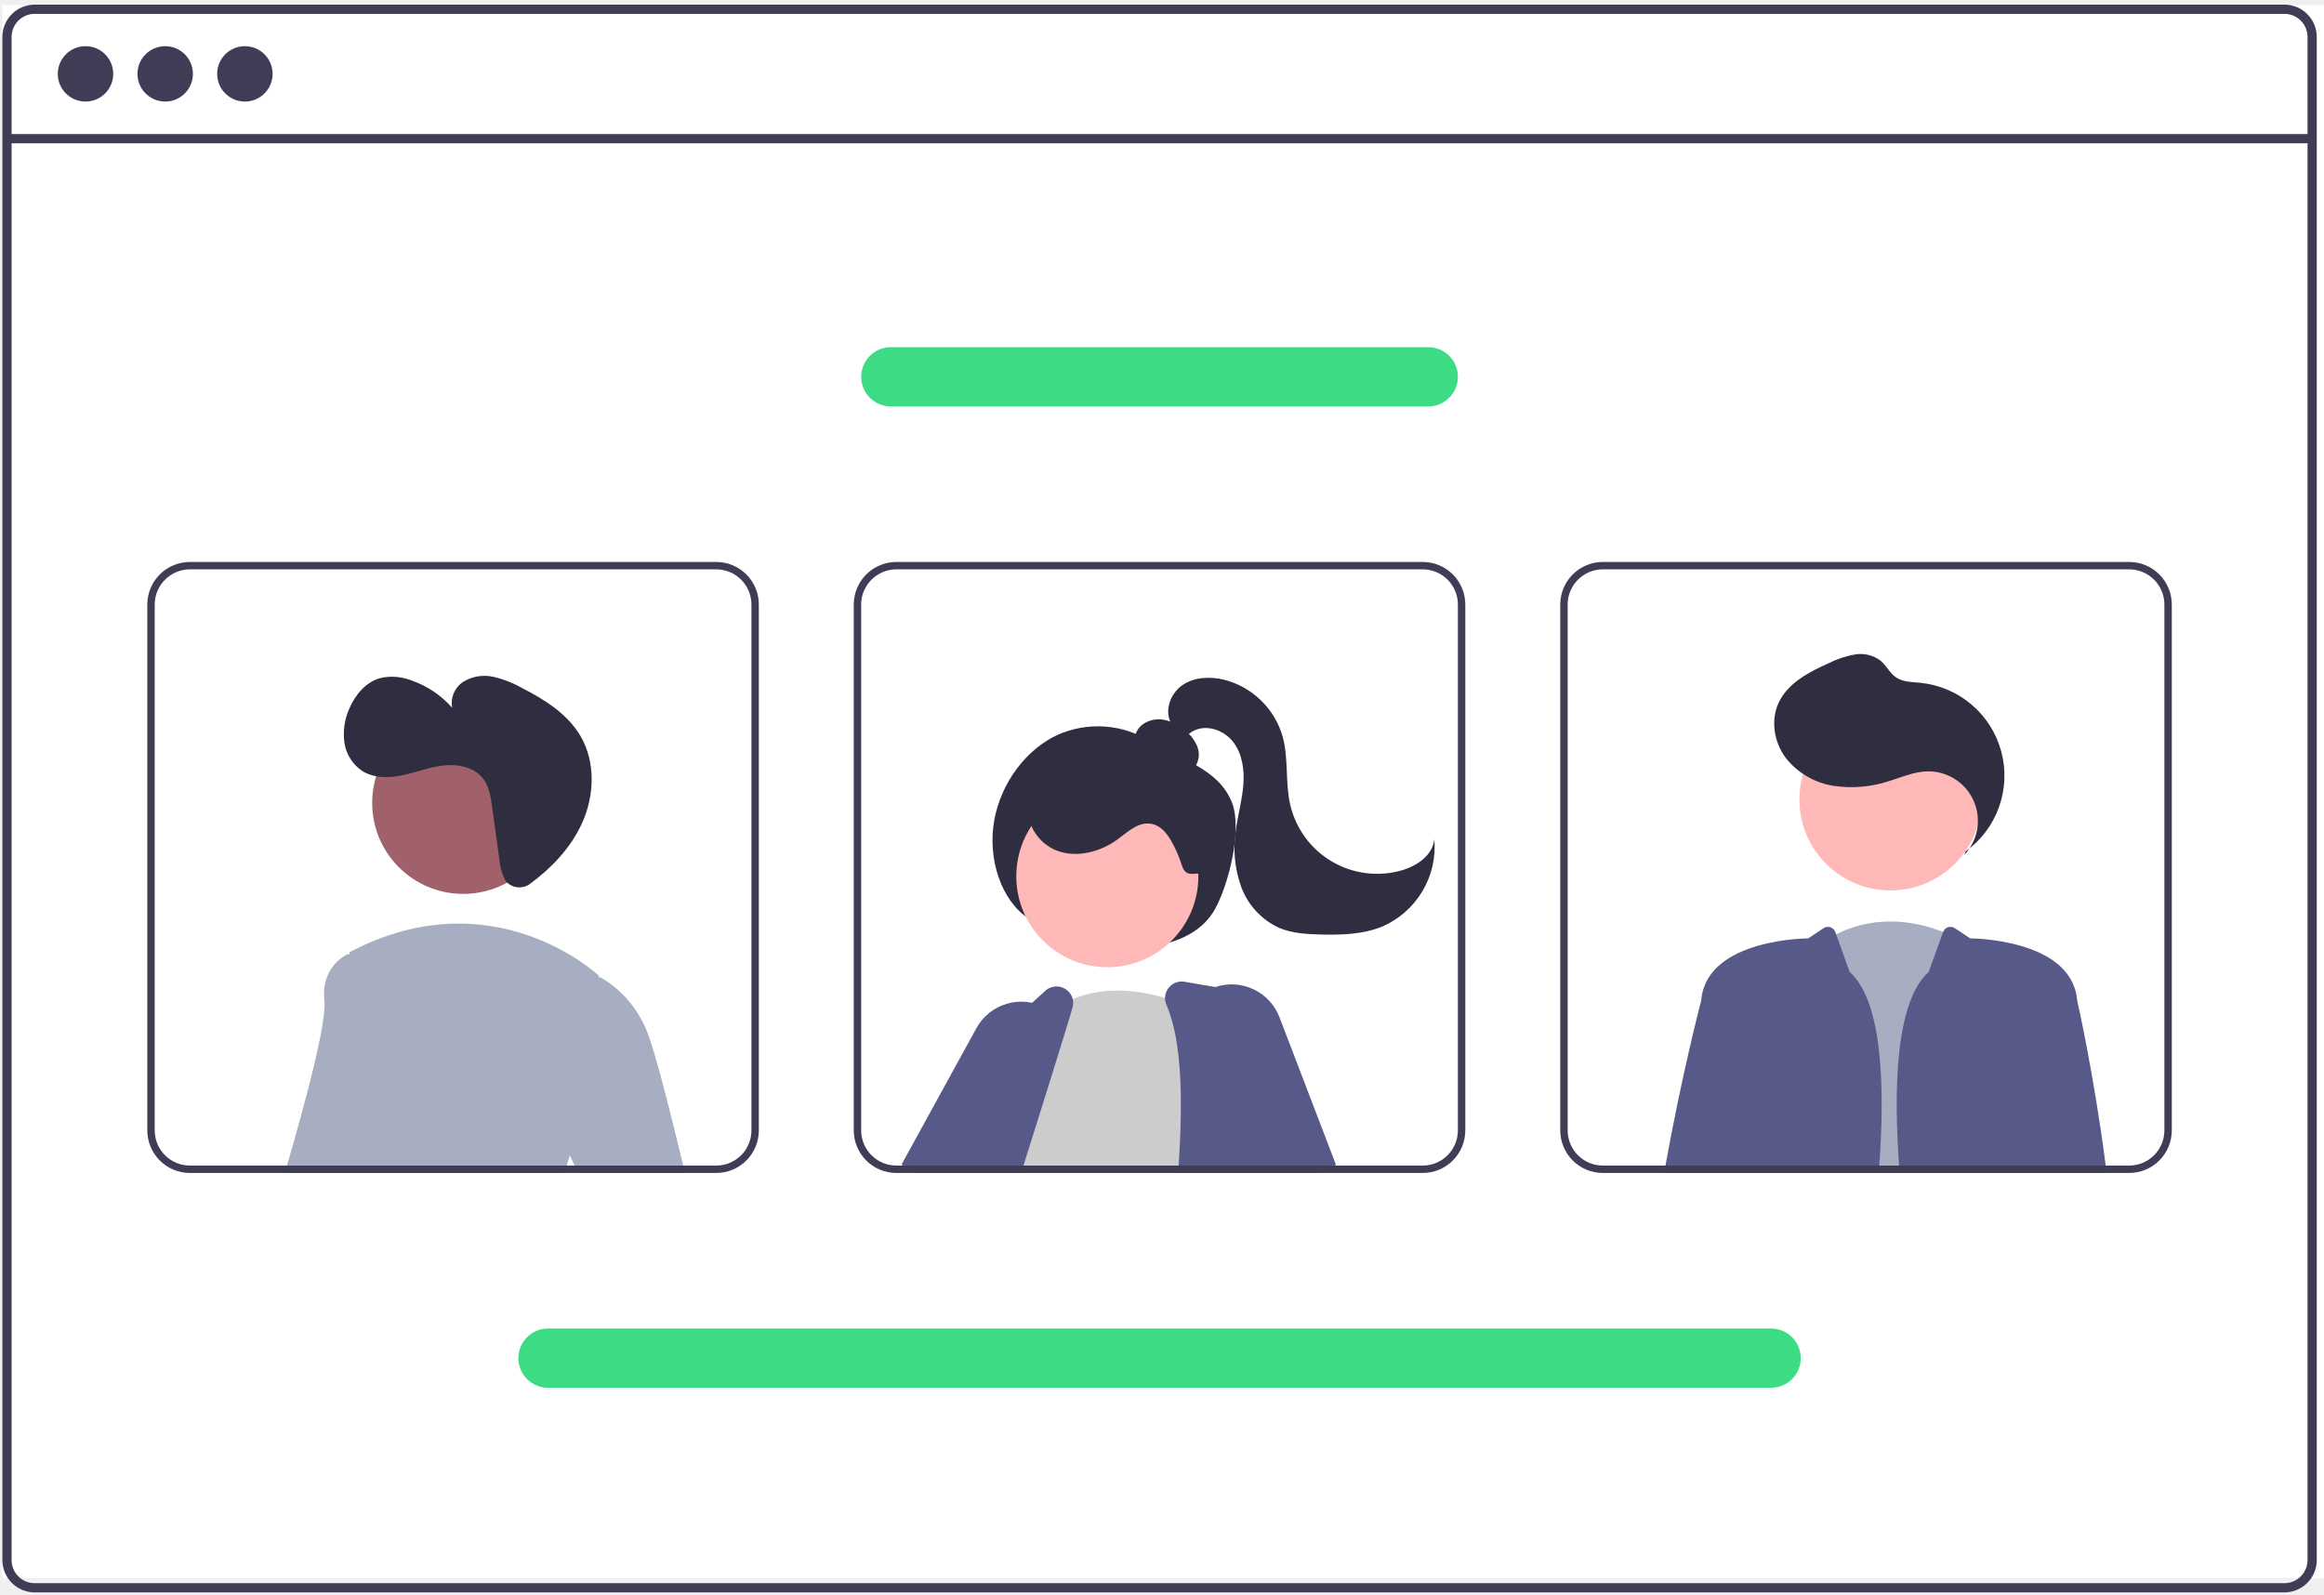
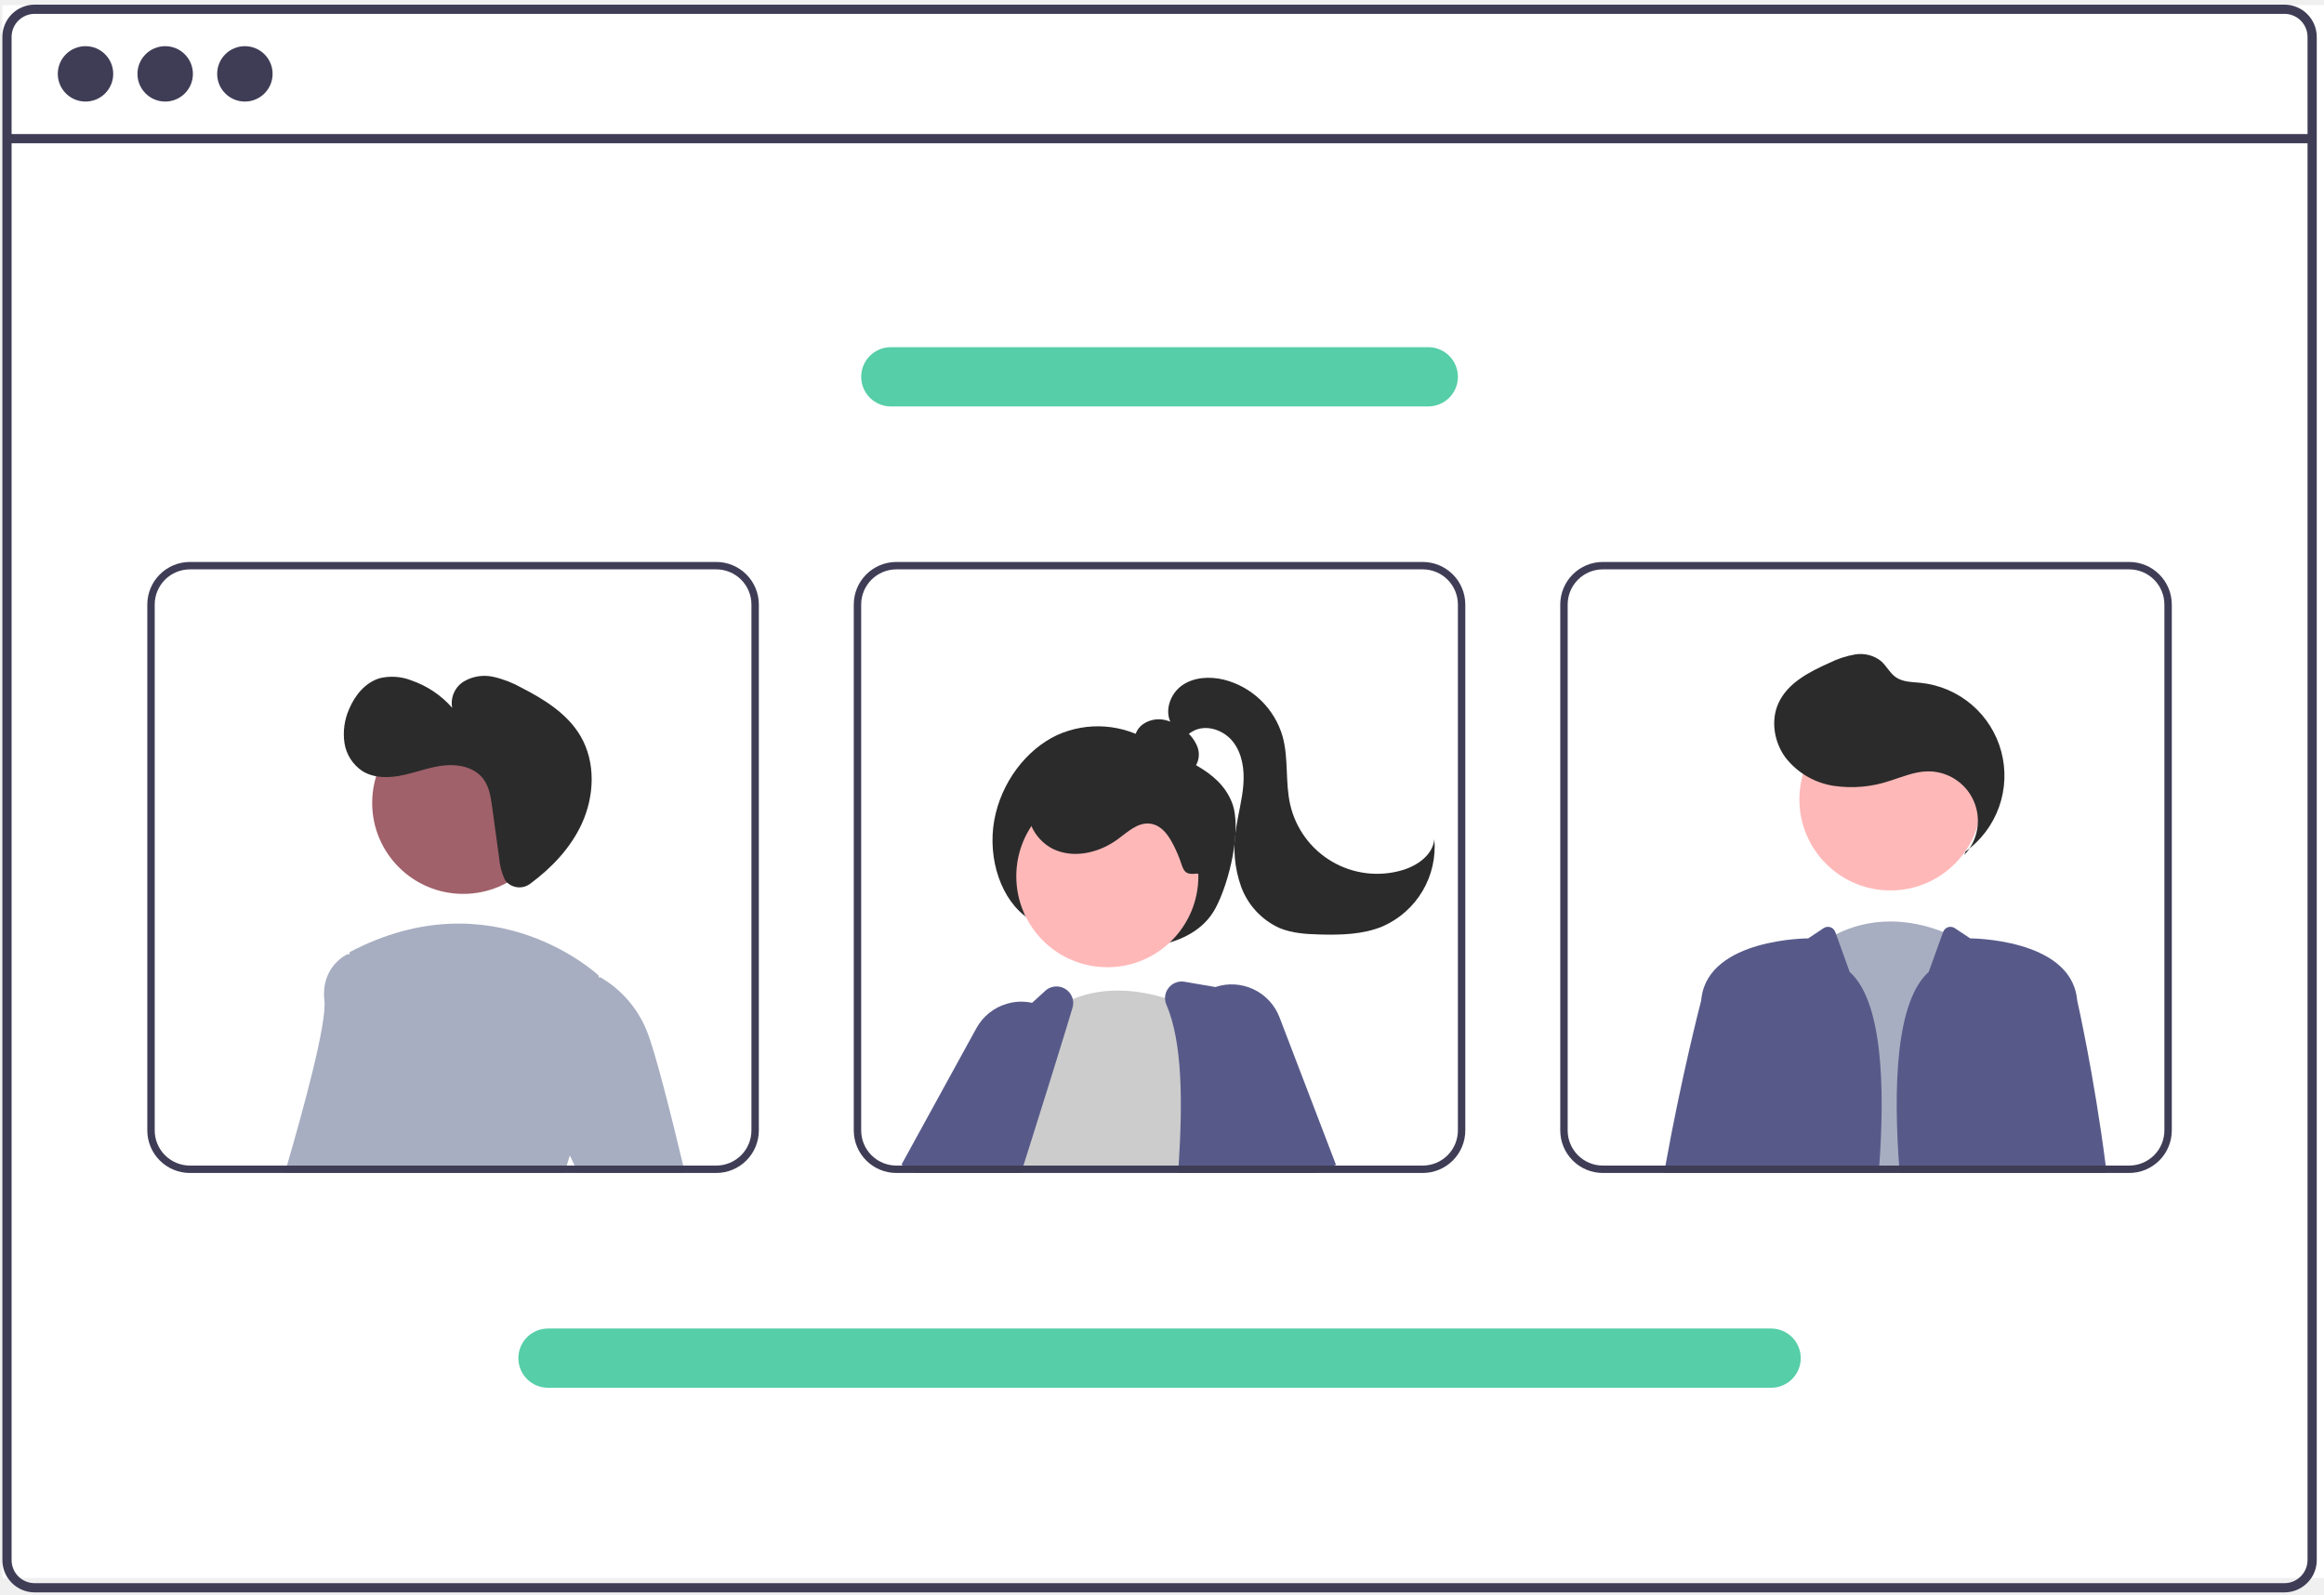
<svg xmlns="http://www.w3.org/2000/svg" width="430" height="295" viewBox="0 0 430 295" fill="none">
  <rect x="0.438" y="0.936" width="429.562" height="291.058" fill="white" />
-   <path d="M422.675 0.857H6.418C4.832 0.858 3.312 1.488 2.191 2.609C1.07 3.729 0.439 5.248 0.438 6.832V288.695C0.439 290.279 1.07 291.798 2.191 292.918C3.312 294.039 4.832 294.669 6.418 294.67H422.675C423.54 294.67 424.394 294.483 425.179 294.121C425.964 293.759 426.661 293.231 427.222 292.573C427.269 292.522 427.313 292.467 427.352 292.409C427.709 291.973 427.998 291.485 428.209 290.963C428.51 290.245 428.664 289.473 428.662 288.695V6.832C428.66 5.247 428.029 3.727 426.906 2.607C425.784 1.486 424.262 0.857 422.675 0.857V0.857ZM426.954 288.695C426.955 289.529 426.709 290.344 426.248 291.038C425.838 291.65 425.282 292.149 424.63 292.491C424.025 292.803 423.355 292.965 422.675 292.964H6.418C5.285 292.963 4.199 292.512 3.398 291.712C2.597 290.912 2.147 289.827 2.145 288.695V6.832C2.147 5.701 2.597 4.615 3.398 3.815C4.199 3.015 5.285 2.565 6.418 2.563H422.675C423.809 2.563 424.896 3.013 425.699 3.813C426.501 4.614 426.953 5.699 426.954 6.832V288.695Z" fill="#3F3D56" />
+   <path d="M422.675 0.857H6.417C4.832 0.858 3.312 1.488 2.19 2.609C1.069 3.729 0.439 5.248 0.438 6.832V288.695C0.439 290.279 1.069 291.798 2.19 292.918C3.312 294.039 4.832 294.669 6.417 294.67H422.675C423.539 294.67 424.394 294.483 425.179 294.121C425.964 293.759 426.661 293.231 427.221 292.573C427.269 292.522 427.313 292.467 427.352 292.409C427.709 291.973 427.998 291.485 428.209 290.963C428.51 290.245 428.664 289.473 428.661 288.695V6.832C428.66 5.247 428.028 3.727 426.906 2.607C425.783 1.486 424.261 0.857 422.675 0.857ZM426.954 288.695C426.955 289.529 426.709 290.344 426.247 291.038C425.838 291.65 425.281 292.149 424.629 292.491C424.025 292.803 423.355 292.965 422.675 292.964H6.417C5.285 292.963 4.199 292.512 3.398 291.712C2.597 290.912 2.146 289.827 2.145 288.695V6.832C2.146 5.701 2.597 4.615 3.398 3.815C4.199 3.015 5.284 2.565 6.417 2.563H422.675C423.808 2.563 424.896 3.013 425.698 3.813C426.501 4.614 426.952 5.699 426.954 6.832V288.695Z" fill="#3F3D56" />
  <path d="M427.804 24.806H1.29V26.515H427.804V24.806Z" fill="#3F3D56" />
  <path d="M15.821 18.794C18.653 18.794 20.949 16.499 20.949 13.669C20.949 10.838 18.653 8.544 15.821 8.544C12.989 8.544 10.692 10.838 10.692 13.669C10.692 16.499 12.989 18.794 15.821 18.794Z" fill="#3F3D56" />
  <path d="M30.565 18.794C33.397 18.794 35.693 16.499 35.693 13.669C35.693 10.838 33.397 8.544 30.565 8.544C27.733 8.544 25.436 10.838 25.436 13.669C25.436 16.499 27.733 18.794 30.565 18.794Z" fill="#3F3D56" />
  <path d="M45.309 18.794C48.141 18.794 50.438 16.499 50.438 13.669C50.438 10.838 48.141 8.544 45.309 8.544C42.477 8.544 40.181 10.838 40.181 13.669C40.181 16.499 42.477 18.794 45.309 18.794Z" fill="#3F3D56" />
-   <path d="M190.378 170.028C185.249 166.692 182.698 158.938 183.955 151.847C185.212 144.756 189.945 138.648 195.618 136.014C198.378 134.771 201.404 134.233 204.424 134.447C207.443 134.662 210.362 135.623 212.918 137.243C218.121 140.422 225.48 142.164 227.95 148.524C229.849 153.412 227.441 163.338 224.886 168.086C222.677 172.189 218.48 174.066 214.536 174.882C210.174 175.771 205.671 175.713 201.333 174.713C196.995 173.713 192.922 171.793 189.39 169.084L190.378 170.028Z" fill="#2F2E41" />
+   <path d="M190.378 170.028C185.249 166.692 182.698 158.938 183.955 151.847C185.211 144.756 189.944 138.648 195.618 136.014C198.378 134.771 201.403 134.233 204.423 134.447C207.443 134.662 210.362 135.623 212.918 137.243C218.121 140.422 225.479 142.164 227.95 148.524C229.849 153.412 227.44 163.338 224.885 168.086C222.676 172.189 218.479 174.066 214.536 174.882C210.173 175.771 205.671 175.713 201.332 174.713C196.994 173.713 192.921 171.793 189.39 169.084L190.378 170.028Z" fill="#2B2B2B" />
  <path d="M187.703 207.69L183.602 214.755L183.06 215.687L182.272 217.058H170.182L170.998 215.687L173.11 212.131L178.034 203.825L183.609 206.052L187.703 207.69Z" fill="#FFB8B8" />
-   <path d="M169.276 217.057L167.068 215.687L166.794 215.516L180.653 190.277C181.249 189.185 182.056 188.222 183.027 187.443C183.998 186.664 185.114 186.086 186.311 185.741C187.821 185.291 189.421 185.233 190.96 185.57C191.858 185.759 192.723 186.083 193.525 186.529C193.855 186.71 194.173 186.911 194.478 187.132C195.65 187.953 196.613 189.037 197.29 190.298C198.095 191.773 198.493 193.437 198.442 195.117C198.392 196.797 197.895 198.433 197.002 199.857L191.66 208.389L187.092 215.687L186.235 217.057H169.276V217.057Z" fill="#575A89" />
+   <path d="M169.276 217.057L167.068 215.687L166.794 215.516L180.653 190.277C181.249 189.185 182.056 188.222 183.027 187.443C183.998 186.664 185.114 186.086 186.311 185.741C187.821 185.291 189.421 185.233 190.96 185.57C191.858 185.759 192.723 186.083 193.525 186.529C193.855 186.71 194.173 186.911 194.478 187.132C195.65 187.953 196.613 189.037 197.29 190.298C198.095 191.773 198.493 193.437 198.442 195.117C198.392 196.797 197.895 198.433 197.002 199.857L191.66 208.389L187.092 215.687L186.235 217.057H169.276Z" fill="#575A89" />
  <path d="M204.884 178.985C214.186 178.985 221.727 171.45 221.727 162.155C221.727 152.859 214.186 145.324 204.884 145.324C195.582 145.324 188.041 152.859 188.041 162.155C188.041 171.45 195.582 178.985 204.884 178.985Z" fill="#FFB8B8" />
  <path d="M221.792 217.057H183.931L184.103 216.571C184.007 216.276 183.918 215.982 183.835 215.687C183.746 215.379 183.671 215.063 183.602 214.755C182.987 211.886 182.989 208.92 183.609 206.052C185.701 195.787 194.046 187.447 194.046 187.447C194.19 187.338 194.334 187.235 194.478 187.132C195.72 186.224 197.067 185.469 198.49 184.884C204.689 182.315 211.19 183.349 215.559 184.679C217.08 185.138 218.567 185.704 220.009 186.371C220.517 186.611 220.791 186.762 220.791 186.762L221.223 199.926L221.744 215.687L221.792 217.057Z" fill="#CCCCCC" />
  <path d="M239.307 215.687L236.413 200.981L233.492 186.152C233.37 185.54 233.065 184.978 232.619 184.542C232.172 184.105 231.604 183.814 230.988 183.706L224.871 182.65L219.18 181.671C218.631 181.572 218.065 181.625 217.544 181.824C217.023 182.023 216.567 182.361 216.224 182.801C215.796 183.334 215.562 183.996 215.559 184.679C215.559 185.101 215.645 185.518 215.812 185.905C218.782 192.827 218.837 203.784 218.082 215.687C218.048 216.139 218.021 216.598 217.986 217.057H239.581L239.307 215.687Z" fill="#575A89" />
-   <path d="M198.49 184.884C198.364 184.386 198.116 183.926 197.768 183.547C197.421 183.168 196.984 182.881 196.498 182.713C196.011 182.544 195.491 182.499 194.983 182.581C194.475 182.664 193.995 182.871 193.587 183.185L190.961 185.57L180.208 195.355C179.873 195.656 179.61 196.028 179.44 196.445C178.226 199.343 175.86 205.065 173.11 212.13C172.664 213.282 172.205 214.467 171.732 215.687C171.567 216.139 171.389 216.598 171.21 217.057H188.931C189.075 216.598 189.219 216.139 189.363 215.687C190.151 213.199 190.919 210.76 191.66 208.389C193.827 201.502 195.781 195.245 197.29 190.298C197.708 188.927 198.09 187.662 198.435 186.502C198.596 185.977 198.615 185.419 198.49 184.884Z" fill="#575A89" />
+   <path d="M198.49 184.884C198.364 184.386 198.116 183.926 197.768 183.547C197.42 183.168 196.983 182.881 196.497 182.713C196.011 182.544 195.49 182.499 194.982 182.581C194.474 182.664 193.995 182.871 193.587 183.185L190.96 185.57L180.207 195.355C179.872 195.656 179.609 196.028 179.439 196.445C178.225 199.343 175.86 205.065 173.11 212.13C172.664 213.282 172.204 214.467 171.731 215.687C171.567 216.139 171.388 216.598 171.21 217.057H188.93C189.074 216.598 189.218 216.139 189.362 215.687C190.151 213.199 190.919 210.76 191.66 208.389C193.826 201.502 195.781 195.245 197.29 190.298C197.708 188.927 198.09 187.662 198.435 186.502C198.596 185.977 198.615 185.419 198.49 184.884Z" fill="#575A89" />
  <path d="M243.284 217.058H244.429L244.272 216.674L243.853 215.687L237.4 200.385L236.413 200.981L228.485 205.771L232.552 215.687L233.114 217.058H239.581H243.284Z" fill="#FFB8B8" />
-   <path d="M236.742 188.249C235.869 185.965 234.146 184.107 231.933 183.064C229.721 182.02 227.191 181.872 224.871 182.65C224.575 182.749 224.284 182.863 224 182.993C222.376 183.717 220.991 184.889 220.009 186.371C219.609 186.963 219.279 187.6 219.029 188.27C218.584 189.431 218.373 190.669 218.41 191.912C218.446 193.156 218.729 194.379 219.241 195.513L221.223 199.926L228.314 215.687L228.931 217.057H243.284L244.272 216.674L246.836 215.687L247.193 215.55L236.742 188.249Z" fill="#575A89" />
-   <path d="M218.113 142.824C218.7 143 219.328 142.978 219.901 142.76C220.474 142.543 220.96 142.143 221.282 141.622C221.588 141.091 221.767 140.498 221.808 139.887C221.848 139.276 221.747 138.664 221.514 138.098C221.036 136.967 220.283 135.975 219.323 135.21C218.233 134.224 216.906 133.537 215.471 133.217C214.754 133.063 214.012 133.064 213.296 133.222C212.58 133.379 211.906 133.688 211.32 134.128C210.745 134.583 210.318 135.2 210.095 135.898C209.872 136.597 209.862 137.346 210.068 138.05C210.504 139.314 211.685 140.16 212.865 140.791C215.206 142.04 217.787 142.773 220.434 142.941L218.113 142.824Z" fill="#2F2E41" />
-   <path d="M221.389 161.652C218.681 162.025 219.029 160.648 217.944 158.14C216.86 155.633 215.408 152.656 212.687 152.403C210.456 152.194 208.618 153.976 206.812 155.299C203.591 157.658 199.251 158.812 195.518 157.397C191.784 155.982 189.19 151.536 190.607 147.806C191.048 146.776 191.695 145.847 192.51 145.078C193.325 144.308 194.289 143.714 195.343 143.332C197.457 142.581 199.703 142.269 201.942 142.416C206.921 142.575 211.806 143.824 216.249 146.076C219.316 147.633 222.302 149.861 223.465 153.096C224.629 156.331 225.394 160.877 222.068 161.752L221.389 161.652Z" fill="#2F2E41" />
-   <path d="M216.728 133.926C215.39 131.598 216.495 128.404 218.685 126.848C220.875 125.293 223.812 125.14 226.426 125.764C229.01 126.415 231.378 127.733 233.292 129.586C235.206 131.44 236.598 133.764 237.33 136.325C238.439 140.396 237.779 144.769 238.718 148.883C239.219 151.076 240.164 153.143 241.494 154.957C242.824 156.772 244.512 158.295 246.454 159.433C248.395 160.57 250.549 161.299 252.783 161.574C255.017 161.848 257.284 161.663 259.444 161.029C262.257 160.204 265.115 158.197 265.392 155.28C265.683 158.63 264.919 161.986 263.206 164.88C261.494 167.773 258.918 170.059 255.841 171.418C252.217 172.928 248.174 173.027 244.248 172.926C241.69 172.861 239.073 172.707 236.713 171.718C235.08 170.974 233.612 169.911 232.395 168.593C231.179 167.274 230.237 165.727 229.627 164.04C228.425 160.65 228.101 157.012 228.684 153.463C229.07 150.703 229.838 147.997 230.053 145.218C230.268 142.439 229.86 139.472 228.146 137.273C226.431 135.074 223.156 133.951 220.719 135.306C219.739 135.851 218.949 136.74 217.884 137.092C216.82 137.443 215.311 136.826 215.408 135.71L216.728 133.926Z" fill="#2F2E41" />
+   <path d="M236.741 188.249C235.868 185.965 234.145 184.107 231.933 183.064C229.721 182.02 227.19 181.872 224.871 182.65C224.574 182.749 224.284 182.863 224 182.993C222.375 183.717 220.991 184.889 220.009 186.371C219.608 186.963 219.279 187.6 219.028 188.27C218.583 189.431 218.373 190.669 218.409 191.912C218.446 193.156 218.728 194.379 219.241 195.513L221.223 199.926L228.313 215.687L228.931 217.057H243.284L244.271 216.674L246.836 215.687L247.193 215.55L236.741 188.249Z" fill="#575A89" />
+   <path d="M218.113 142.824C218.7 143 219.329 142.978 219.902 142.76C220.475 142.543 220.96 142.143 221.283 141.622C221.588 141.091 221.768 140.498 221.808 139.887C221.848 139.276 221.748 138.664 221.515 138.098C221.037 136.967 220.283 135.975 219.323 135.21C218.233 134.224 216.906 133.537 215.471 133.217C214.754 133.063 214.013 133.064 213.297 133.222C212.581 133.379 211.907 133.688 211.321 134.128C210.745 134.583 210.318 135.2 210.095 135.898C209.872 136.597 209.863 137.346 210.068 138.05C210.504 139.314 211.686 140.16 212.865 140.791C215.206 142.04 217.787 142.773 220.435 142.941L218.113 142.824Z" fill="#2B2B2B" />
+   <path d="M221.389 161.652C218.681 162.025 219.029 160.648 217.944 158.14C216.86 155.633 215.408 152.656 212.687 152.403C210.456 152.194 208.618 153.976 206.812 155.299C203.591 157.658 199.251 158.812 195.518 157.397C191.784 155.982 189.19 151.536 190.607 147.806C191.048 146.776 191.695 145.847 192.51 145.078C193.325 144.308 194.289 143.714 195.343 143.332C197.457 142.581 199.703 142.269 201.942 142.416C206.921 142.575 211.806 143.824 216.249 146.076C219.316 147.633 222.302 149.861 223.465 153.096C224.629 156.331 225.394 160.877 222.068 161.752L221.389 161.652Z" fill="#2B2B2B" />
+   <path d="M216.729 133.926C215.39 131.598 216.495 128.404 218.685 126.848C220.875 125.293 223.813 125.14 226.426 125.764C229.011 126.415 231.379 127.733 233.292 129.586C235.206 131.44 236.599 133.764 237.33 136.325C238.439 140.396 237.78 144.769 238.719 148.883C239.22 151.076 240.164 153.143 241.494 154.957C242.825 156.772 244.513 158.295 246.454 159.433C248.396 160.57 250.55 161.299 252.784 161.574C255.018 161.848 257.285 161.663 259.444 161.029C262.257 160.204 265.116 158.197 265.393 155.28C265.684 158.63 264.92 161.986 263.207 164.88C261.494 167.773 258.919 170.059 255.842 171.418C252.217 172.928 248.174 173.027 244.249 172.926C241.69 172.861 239.074 172.707 236.714 171.718C235.081 170.974 233.613 169.911 232.396 168.593C231.179 167.274 230.238 165.727 229.627 164.04C228.426 160.65 228.101 157.012 228.684 153.463C229.07 150.703 229.839 147.997 230.054 145.218C230.269 142.439 229.861 139.472 228.146 137.273C226.432 135.074 223.157 133.951 220.719 135.306C219.74 135.851 218.949 136.74 217.885 137.092C216.82 137.443 215.312 136.826 215.409 135.71L216.729 133.926Z" fill="#2B2B2B" />
  <path d="M331.665 217.058L331.795 215.687L335.663 175.476C336.931 174.484 338.293 173.619 339.73 172.892C347.691 168.884 355.372 170.802 359.528 172.461C360.629 172.892 361.693 173.412 362.71 174.016L364.973 215.687L365.048 217.058H331.665Z" fill="#A7AEC1" />
-   <path d="M349.778 164.774C359.08 164.774 366.621 157.238 366.621 147.943C366.621 138.648 359.08 131.112 349.778 131.112C340.476 131.112 332.935 138.648 332.935 147.943C332.935 157.238 340.476 164.774 349.778 164.774Z" fill="#FFB8B8" />
-   <path d="M363.444 158.205C364.696 156.887 365.527 155.226 365.832 153.434C366.137 151.642 365.901 149.8 365.155 148.143C364.409 146.485 363.187 145.086 361.643 144.125C360.1 143.163 358.305 142.682 356.487 142.743C354.158 142.821 351.963 143.773 349.74 144.472C346.372 145.617 342.778 145.941 339.259 145.416C335.718 144.866 332.524 142.981 330.332 140.149C328.249 137.287 327.599 133.317 329.071 130.098C330.77 126.381 334.74 124.334 338.475 122.67C339.981 121.916 341.59 121.388 343.25 121.102C344.081 120.964 344.932 120.999 345.75 121.205C346.567 121.411 347.333 121.783 348 122.299C349.049 123.201 349.664 124.556 350.806 125.338C352.092 126.218 353.762 126.195 355.312 126.35C358.805 126.699 362.108 128.103 364.783 130.374C367.457 132.645 369.377 135.676 370.286 139.064C371.194 142.452 371.049 146.036 369.87 149.339C368.691 152.642 366.533 155.509 363.684 157.557L363.444 158.205Z" fill="#2F2E41" />
+   <path d="M349.778 164.774C359.08 164.774 366.621 157.238 366.621 147.943C366.621 138.648 359.08 131.112 349.778 131.112C340.475 131.112 332.935 138.648 332.935 147.943C332.935 157.238 340.475 164.774 349.778 164.774Z" fill="#FFB8B8" />
+   <path d="M363.444 158.205C364.696 156.887 365.527 155.226 365.832 153.434C366.137 151.642 365.901 149.8 365.155 148.143C364.409 146.485 363.187 145.086 361.643 144.125C360.1 143.163 358.305 142.682 356.487 142.743C354.158 142.821 351.963 143.773 349.74 144.472C346.372 145.617 342.778 145.941 339.259 145.416C335.718 144.866 332.524 142.981 330.332 140.149C328.249 137.287 327.599 133.317 329.071 130.098C330.77 126.381 334.74 124.334 338.475 122.67C339.981 121.916 341.59 121.388 343.25 121.102C344.081 120.964 344.932 120.999 345.75 121.205C346.567 121.411 347.333 121.783 348 122.299C349.049 123.201 349.664 124.556 350.806 125.338C352.092 126.218 353.762 126.195 355.312 126.35C358.805 126.699 362.108 128.103 364.783 130.374C367.457 132.645 369.377 135.676 370.286 139.064C371.194 142.452 371.049 146.036 369.87 149.339C368.691 152.642 366.533 155.509 363.684 157.557L363.444 158.205Z" fill="#2B2B2B" />
  <path d="M342.239 179.855L339.73 172.892L339.573 172.458C339.499 172.253 339.378 172.066 339.222 171.914C339.065 171.761 338.875 171.647 338.667 171.578C338.459 171.51 338.238 171.489 338.022 171.519C337.805 171.548 337.597 171.627 337.415 171.748L334.566 173.646C334.566 173.646 316.29 173.646 314.823 184.604C314.802 184.775 314.775 184.967 314.754 185.172C314.753 185.182 314.751 185.191 314.747 185.2C314.562 185.919 311.113 199.241 308.15 215.687C308.068 216.139 307.986 216.598 307.903 217.058H347.616V217.057C348.908 200.536 348.185 185.176 342.239 179.855Z" fill="#575A89" />
  <path d="M389.612 215.687C387.445 198.816 384.345 185.172 384.345 185.172C384.318 184.967 384.291 184.775 384.27 184.603C382.809 173.646 364.534 173.646 364.534 173.646L361.686 171.749C361.504 171.627 361.296 171.549 361.079 171.52C360.862 171.49 360.641 171.511 360.433 171.579C360.225 171.648 360.036 171.763 359.879 171.916C359.722 172.068 359.602 172.255 359.527 172.461L356.86 179.855C350.914 185.176 350.191 200.536 351.483 217.057L351.484 217.058H389.783C389.728 216.598 389.667 216.139 389.612 215.687Z" fill="#575A89" />
  <path d="M67.935 177.271L63.861 215.687L63.717 217.058H52.697C52.828 216.612 52.958 216.153 53.095 215.687C56.222 204.969 60.481 189.325 60.021 185.179C59.301 178.71 64.341 176.552 64.341 176.552L64.657 176.613L67.935 177.271Z" fill="#A7AEC1" />
  <path d="M85.707 165.413C95.009 165.413 102.55 157.878 102.55 148.583C102.55 139.287 95.009 131.752 85.707 131.752C76.405 131.752 68.864 139.287 68.864 148.583C68.864 157.878 76.405 165.413 85.707 165.413Z" fill="#A0616A" />
-   <path d="M107.51 208.903C106.661 210.467 105.965 212.111 105.432 213.809C105.233 214.412 105.041 215.043 104.863 215.687C104.733 216.132 104.616 216.591 104.5 217.057H60.076C60.138 216.605 60.192 216.146 60.254 215.687C62.524 197.767 64.362 179.58 64.657 176.613C64.684 176.332 64.698 176.188 64.698 176.188C91.319 162.168 110.747 180.505 110.747 180.505C110.747 180.505 110.774 180.636 110.815 180.889C111.241 183.452 113.407 198.418 107.51 208.903Z" fill="#A7AEC1" />
+   <path d="M107.51 208.903C106.661 210.467 105.965 212.111 105.433 213.809C105.234 214.412 105.042 215.043 104.863 215.687C104.733 216.132 104.617 216.591 104.5 217.057H60.076C60.138 216.605 60.193 216.146 60.255 215.687C62.525 197.767 64.362 179.58 64.657 176.613C64.685 176.332 64.698 176.188 64.698 176.188C91.32 162.168 110.747 180.505 110.747 180.505C110.747 180.505 110.775 180.636 110.816 180.889C111.241 183.452 113.408 198.418 107.51 208.903Z" fill="#A7AEC1" />
  <path d="M105.432 213.809L102.47 207.464L103.19 182.301L110.815 180.889L111.083 180.841C115.025 183.131 118.075 186.686 119.737 190.928C121.218 194.629 124.037 205.757 126.416 215.687C126.526 216.146 126.636 216.605 126.746 217.057H106.948L106.31 215.687L105.432 213.809Z" fill="#A7AEC1" />
-   <path d="M132.527 103.989H35.135C33.046 103.992 31.043 104.822 29.566 106.298C28.089 107.774 27.258 109.775 27.255 111.863V209.184C27.258 211.271 28.089 213.273 29.566 214.749C31.043 216.225 33.046 217.055 35.135 217.057H132.527C134.616 217.056 136.62 216.226 138.097 214.75C139.574 213.273 140.405 211.272 140.406 209.184V111.863C140.405 109.775 139.574 107.773 138.097 106.297C136.62 104.82 134.616 103.99 132.527 103.989ZM139.035 209.184C139.033 210.908 138.347 212.561 137.127 213.781C135.907 215 134.252 215.685 132.527 215.687H35.135C33.41 215.684 31.756 214.998 30.536 213.779C29.316 212.56 28.63 210.908 28.627 209.184V111.863C28.63 110.139 29.316 108.486 30.536 107.267C31.756 106.048 33.41 105.362 35.135 105.36H132.527C134.252 105.361 135.907 106.047 137.127 107.266C138.347 108.485 139.033 110.138 139.035 111.863V209.184ZM63.861 215.687L63.717 217.057H104.5C104.616 216.591 104.733 216.132 104.863 215.687H63.861Z" fill="#3F3D56" />
-   <path d="M263.24 103.989H165.848C163.759 103.992 161.756 104.822 160.279 106.298C158.802 107.774 157.971 109.775 157.968 111.863V209.184C157.971 211.271 158.802 213.273 160.279 214.749C161.756 216.225 163.759 217.055 165.848 217.057H263.24C265.329 217.056 267.332 216.226 268.81 214.75C270.287 213.273 271.118 211.272 271.119 209.184V111.863C271.118 109.775 270.287 107.773 268.81 106.297C267.332 104.82 265.329 103.99 263.24 103.989V103.989ZM269.747 209.184C269.746 210.908 269.06 212.561 267.84 213.781C266.62 215 264.965 215.685 263.24 215.687H165.848C164.123 215.684 162.469 214.998 161.249 213.779C160.029 212.56 159.342 210.908 159.34 209.184V111.863C159.342 110.139 160.029 108.486 161.249 107.267C162.469 106.048 164.123 105.362 165.848 105.36H263.24C264.965 105.361 266.62 106.047 267.84 107.266C269.06 108.485 269.746 110.138 269.747 111.863V209.184ZM183.835 215.687C183.918 215.982 184.007 216.276 184.103 216.571L183.931 217.057H217.986C218.021 216.598 218.048 216.139 218.082 215.687H183.835Z" fill="#3F3D56" />
+   <path d="M132.526 103.989H35.134C33.045 103.992 31.043 104.822 29.566 106.298C28.088 107.774 27.257 109.775 27.255 111.863V209.184C27.257 211.271 28.088 213.273 29.566 214.749C31.043 216.225 33.045 217.055 35.134 217.057H132.526C134.616 217.056 136.619 216.226 138.096 214.75C139.574 213.273 140.404 211.272 140.406 209.184V111.863C140.404 109.775 139.574 107.773 138.096 106.297C136.619 104.82 134.616 103.99 132.526 103.989ZM139.034 209.184C139.033 210.908 138.347 212.561 137.126 213.781C135.906 215 134.252 215.685 132.526 215.687H35.134C33.409 215.684 31.755 214.998 30.535 213.779C29.316 212.56 28.629 210.908 28.626 209.184V111.863C28.629 110.139 29.316 108.486 30.535 107.267C31.755 106.048 33.409 105.362 35.134 105.36H132.526C134.252 105.361 135.906 106.047 137.126 107.266C138.347 108.485 139.033 110.138 139.034 111.863V209.184ZM63.861 215.687L63.717 217.057H104.499C104.616 216.591 104.732 216.132 104.862 215.687H63.861Z" fill="#3F3D56" />
+   <path d="M263.24 103.989H165.848C163.759 103.992 161.757 104.822 160.279 106.298C158.802 107.774 157.971 109.775 157.969 111.863V209.184C157.971 211.271 158.802 213.273 160.279 214.749C161.757 216.225 163.759 217.055 165.848 217.057H263.24C265.33 217.056 267.333 216.226 268.81 214.75C270.288 213.273 271.118 211.272 271.119 209.184V111.863C271.118 109.775 270.288 107.773 268.81 106.297C267.333 104.82 265.33 103.99 263.24 103.989ZM269.748 209.184C269.746 210.908 269.06 212.561 267.84 213.781C266.62 215 264.966 215.685 263.24 215.687H165.848C164.123 215.684 162.469 214.998 161.249 213.779C160.029 212.56 159.343 210.908 159.34 209.184V111.863C159.343 110.139 160.029 108.486 161.249 107.267C162.469 106.048 164.123 105.362 165.848 105.36H263.24C264.966 105.361 266.62 106.047 267.84 107.266C269.06 108.485 269.746 110.138 269.748 111.863V209.184ZM183.836 215.687C183.918 215.982 184.007 216.276 184.103 216.571L183.932 217.057H217.987C218.021 216.598 218.049 216.139 218.083 215.687H183.836Z" fill="#3F3D56" />
  <path d="M393.96 103.989H296.568C294.479 103.99 292.475 104.82 290.998 106.297C289.52 107.773 288.69 109.775 288.688 111.863V209.184C288.69 211.272 289.52 213.274 290.998 214.75C292.475 216.226 294.479 217.056 296.568 217.057H393.96C396.049 217.055 398.052 216.225 399.529 214.748C401.006 213.272 401.837 211.271 401.839 209.184V111.863C401.837 109.775 401.006 107.774 399.529 106.298C398.052 104.822 396.049 103.992 393.96 103.989ZM400.468 209.184C400.465 210.908 399.779 212.56 398.559 213.779C397.339 214.998 395.685 215.684 393.96 215.687H296.568C294.842 215.686 293.188 215 291.968 213.781C290.748 212.561 290.061 210.908 290.06 209.184V111.863C290.061 110.138 290.748 108.485 291.968 107.266C293.188 106.047 294.842 105.361 296.568 105.36H393.96C395.685 105.362 397.339 106.048 398.559 107.267C399.779 108.486 400.465 110.139 400.468 111.863V209.184ZM347.719 215.687C347.685 216.139 347.65 216.598 347.616 217.057H377.165C377.22 216.605 377.282 216.146 377.337 215.687H347.719Z" fill="#3F3D56" />
-   <path d="M327.698 256.803H101.396C99.941 256.803 98.546 256.225 97.517 255.197C96.488 254.169 95.91 252.775 95.91 251.321C95.91 249.867 96.488 248.472 97.517 247.444C98.546 246.416 99.941 245.839 101.396 245.839H327.698C329.153 245.839 330.548 246.416 331.577 247.444C332.606 248.472 333.184 249.867 333.184 251.321C333.184 252.775 332.606 254.169 331.577 255.197C330.548 256.225 329.153 256.803 327.698 256.803Z" fill="#3DDC84" />
-   <path d="M264.265 75.208H164.829C163.374 75.208 161.979 74.63 160.95 73.602C159.921 72.574 159.343 71.18 159.343 69.726C159.343 68.272 159.921 66.878 160.95 65.85C161.979 64.821 163.374 64.244 164.829 64.244H264.265C265.72 64.244 267.115 64.821 268.144 65.85C269.173 66.878 269.751 68.272 269.751 69.726C269.751 71.18 269.173 72.574 268.144 73.602C267.115 74.63 265.72 75.208 264.265 75.208Z" fill="#3DDC84" />
-   <path d="M93.764 163.246C94.334 163.809 95.088 164.146 95.888 164.197C96.687 164.249 97.478 164.01 98.115 163.525C102.085 160.585 105.57 156.925 107.632 152.46C109.995 147.345 110.259 141.068 107.41 136.206C105.001 132.096 100.748 129.443 96.509 127.266C94.863 126.337 93.09 125.655 91.247 125.239C89.383 124.828 87.433 125.143 85.794 126.118C84.992 126.621 84.36 127.353 83.981 128.22C83.601 129.087 83.492 130.048 83.668 130.977C81.631 128.656 79.023 126.906 76.102 125.903C74.263 125.183 72.249 125.037 70.325 125.484C67.635 126.246 65.671 128.635 64.597 131.214C63.728 133.177 63.428 135.343 63.731 137.467C63.89 138.524 64.27 139.536 64.845 140.437C65.421 141.338 66.179 142.109 67.071 142.699C69.295 144.074 72.132 143.975 74.686 143.413C77.24 142.851 79.713 141.874 82.317 141.627C84.92 141.38 87.819 142.029 89.404 144.108C90.52 145.572 90.806 147.485 91.057 149.308L92.359 158.792C92.466 160.164 92.817 161.506 93.395 162.754C93.495 162.934 93.619 163.1 93.764 163.246Z" fill="#2F2E41" />
+   <path d="M327.698 256.803H101.396C99.941 256.803 98.546 256.225 97.517 255.197C96.488 254.169 95.91 252.775 95.91 251.321C95.91 249.867 96.488 248.472 97.517 247.444C98.546 246.416 99.941 245.839 101.396 245.839H327.698C329.153 245.839 330.548 246.416 331.577 247.444C332.606 248.472 333.184 249.867 333.184 251.321C333.184 252.775 332.606 254.169 331.577 255.197C330.548 256.225 329.153 256.803 327.698 256.803Z" fill="#56CEA8" />
+   <path d="M264.265 75.208H164.83C163.375 75.208 161.979 74.63 160.951 73.602C159.922 72.574 159.344 71.18 159.344 69.726C159.344 68.272 159.922 66.878 160.951 65.85C161.979 64.821 163.375 64.244 164.83 64.244H264.265C265.72 64.244 267.116 64.821 268.145 65.85C269.173 66.878 269.751 68.272 269.751 69.726C269.751 71.18 269.173 72.574 268.145 73.602C267.116 74.63 265.72 75.208 264.265 75.208Z" fill="#56CEA8" />
+   <path d="M93.764 163.246C94.334 163.809 95.088 164.146 95.888 164.197C96.687 164.249 97.478 164.01 98.115 163.525C102.085 160.585 105.57 156.925 107.632 152.46C109.995 147.345 110.259 141.068 107.41 136.206C105.001 132.096 100.748 129.443 96.509 127.266C94.863 126.337 93.09 125.655 91.247 125.239C89.383 124.828 87.433 125.143 85.794 126.118C84.992 126.621 84.36 127.353 83.981 128.22C83.601 129.087 83.492 130.048 83.668 130.977C81.631 128.656 79.023 126.906 76.102 125.903C74.263 125.183 72.249 125.037 70.325 125.484C67.635 126.246 65.671 128.635 64.597 131.214C63.728 133.177 63.428 135.343 63.731 137.467C63.89 138.524 64.27 139.536 64.845 140.437C65.421 141.338 66.179 142.109 67.071 142.699C69.295 144.074 72.132 143.975 74.686 143.413C77.24 142.851 79.713 141.874 82.317 141.627C84.92 141.38 87.819 142.029 89.404 144.108C90.52 145.572 90.806 147.485 91.057 149.308L92.359 158.792C92.466 160.164 92.817 161.506 93.395 162.754C93.495 162.934 93.619 163.1 93.764 163.246Z" fill="#2B2B2B" />
</svg>
